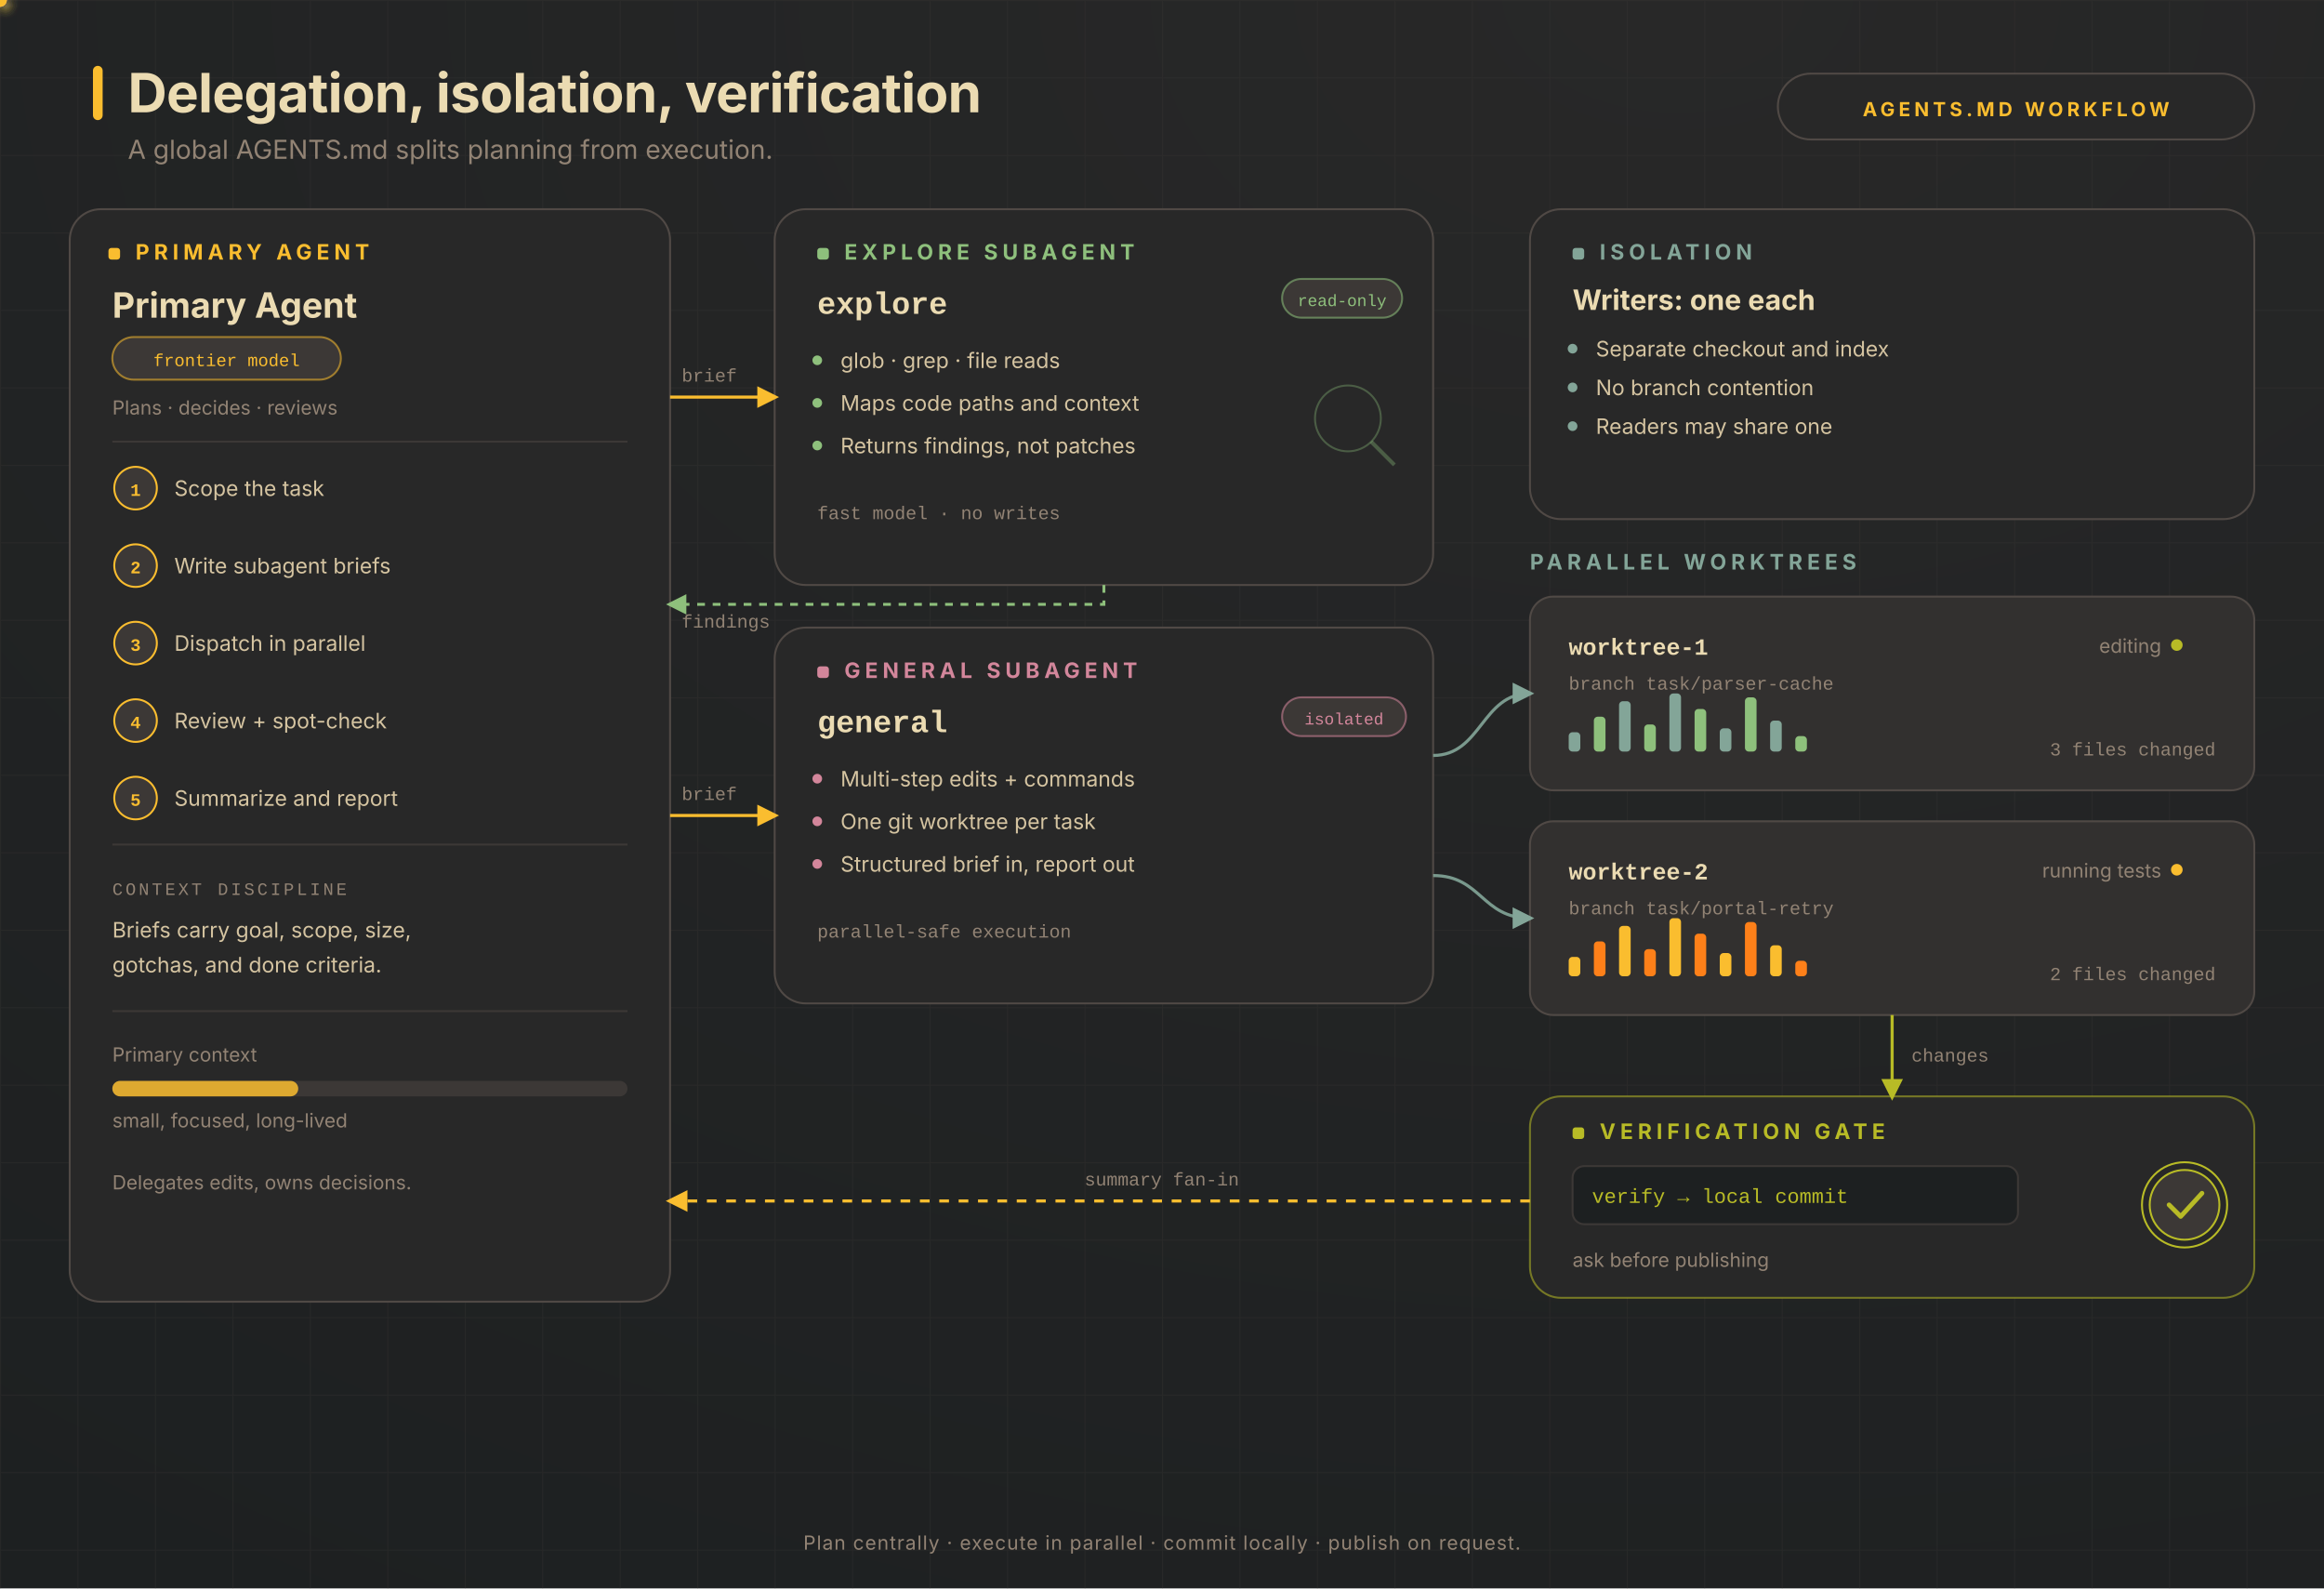
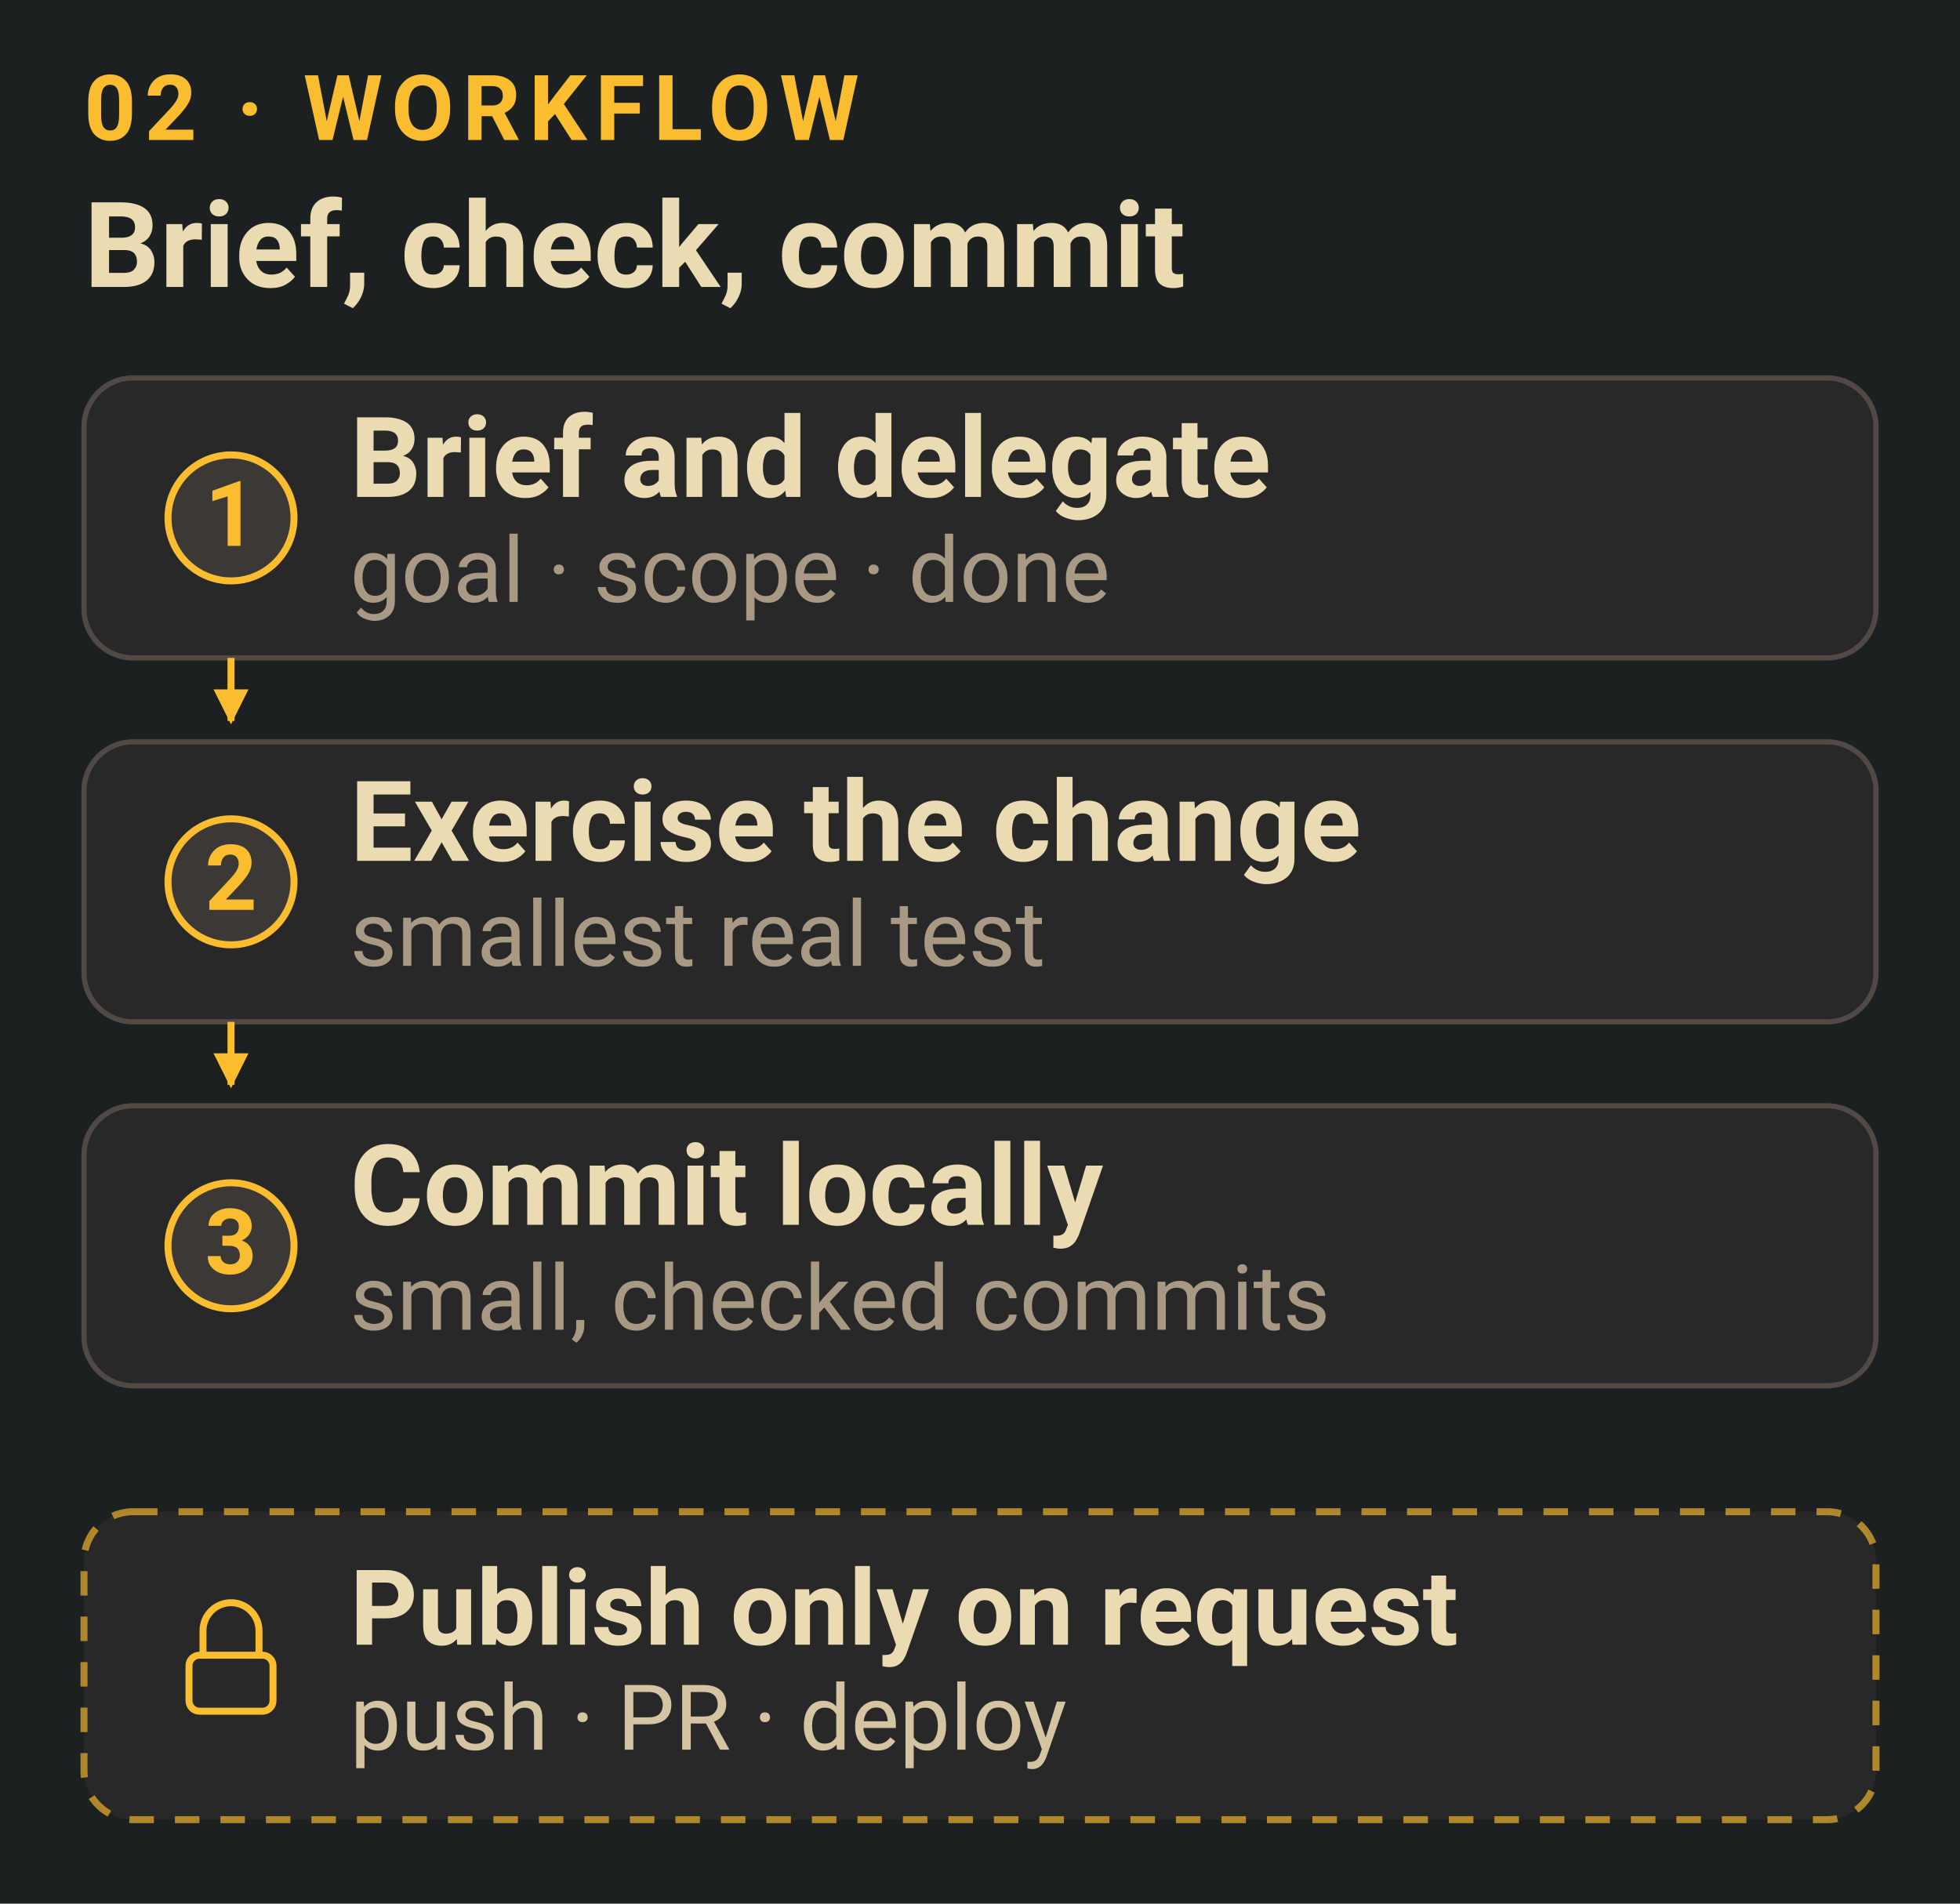
- <svg xmlns="http://www.w3.org/2000/svg" viewBox="0 0 1200 820" width="1200" height="820" role="img" aria-labelledby="flowTitle flowDesc" font-family="Inter, ui-sans-serif, system-ui, -apple-system, 'Segoe UI', sans-serif" shape-rendering="geometricPrecision">
+ <svg xmlns="http://www.w3.org/2000/svg" viewBox="0 0 560 544" width="560" height="544" role="img" aria-labelledby="bfFlowTitle" aria-describedby="bfFlowDesc" font-family="ui-sans-serif, system-ui, -apple-system, 'Segoe UI', Roboto, sans-serif" shape-rendering="geometricPrecision">
  <defs>
-     <radialGradient id="bgGrad2" cx="72%" cy="0%" r="120%">
-       <stop offset="0" stop-color="#282828" />
-       <stop offset="1" stop-color="#1d2021" />
-     </radialGradient>
-     <pattern id="grid2" width="40" height="40" patternUnits="userSpaceOnUse">
-       <path d="M 40 0 L 0 0 0 40" fill="none" stroke="#3c3836" stroke-width="1" />
-     </pattern>
-     <filter id="glow2" x="-200%" y="-200%" width="400%" height="400%">
-       <feGaussianBlur stdDeviation="3" result="blur" />
-       <feMerge>
-         <feMergeNode in="blur" />
-         <feMergeNode in="SourceGraphic" />
-       </feMerge>
-     </filter>
-     <marker id="arrowY2" viewBox="0 0 10 10" refX="8" refY="5" markerWidth="7" markerHeight="7" orient="auto-start-reverse">
+     <marker id="bfFlowArrow" viewBox="0 0 10 10" refX="9" refY="5" markerWidth="5" markerHeight="5" orient="auto-start-reverse">
      <path d="M 0 0 L 10 5 L 0 10 Z" fill="#fabd2f" />
    </marker>
-     <marker id="arrowG2" viewBox="0 0 10 10" refX="8" refY="5" markerWidth="7" markerHeight="7" orient="auto-start-reverse">
-       <path d="M 0 0 L 10 5 L 0 10 Z" fill="#b8bb26" />
-     </marker>
-     <marker id="arrowA2" viewBox="0 0 10 10" refX="8" refY="5" markerWidth="7" markerHeight="7" orient="auto-start-reverse">
-       <path d="M 0 0 L 10 5 L 0 10 Z" fill="#83a598" />
-     </marker>
-     <marker id="arrowE2" viewBox="0 0 10 10" refX="8" refY="5" markerWidth="7" markerHeight="7" orient="auto-start-reverse">
-       <path d="M 0 0 L 10 5 L 0 10 Z" fill="#8ec07c" />
-     </marker>
-     <path id="pExplore" d="M 346 205 H 400" />
-     <path id="pGeneral" d="M 346 421 H 400" />
-     <path id="pWt1" d="M 740 390 C 765 390 765 358 790 358" />
-     <path id="pWt2" d="M 740 452 C 765 452 765 474 790 474" />
-     <path id="pFindings" d="M 570 302 V 312 H 346" />
-     <path id="pGate" d="M 977 524 V 566" />
-     <path id="pSummary" d="M 790 620 H 346" />
  </defs>
  <style>
-     .h1 { font-size: 28px; font-weight: 700; fill: #ebdbb2; letter-spacing: -.3px; }
-     .sub { font-size: 13.5px; fill: #928374; }
-     .badge-text { font-size: 10px; font-weight: 700; fill: #fabd2f; letter-spacing: 2px; }
-     .section { font-size: 11px; font-weight: 700; letter-spacing: 2.4px; }
-     .card-title { font-size: 14.5px; font-weight: 700; fill: #ebdbb2; }
-     .body { font-size: 11px; fill: #d5c4a1; }
-     .muted { font-size: 10px; fill: #928374; }
-     .mono { font-family: 'JetBrains Mono', 'SFMono-Regular', Consolas, 'Liberation Mono', monospace; }
-     .code { font-family: 'JetBrains Mono', 'SFMono-Regular', Consolas, 'Liberation Mono', monospace; font-size: 10.5px; fill: #b8bb26; }
-     .code-sm { font-family: 'JetBrains Mono', 'SFMono-Regular', Consolas, 'Liberation Mono', monospace; font-size: 9.5px; fill: #928374; }
-     .dot { transform-box: fill-box; transform-origin: center; animation: dotPulse 2.2s ease-in-out infinite; }
-     .wbar { transform-box: fill-box; transform-origin: center bottom; animation: wave 1.4s ease-in-out infinite; }
-     .dash { stroke-dasharray: 3 11; animation: dash 1.6s linear infinite; }
-     @keyframes dotPulse {
-       0%, 100% { transform: scale(1); opacity: 1; }
-       50% { transform: scale(.7); opacity: .4; }
-     }
-     @keyframes wave {
-       0%, 100% { transform: scaleY(.3); }
-       50% { transform: scaleY(1); }
-     }
-     @keyframes dash { to { stroke-dashoffset: -28; } }
-     @media (prefers-reduced-motion: reduce) {
-       .dot, .wbar, .dash { animation: none; }
-     }
+     .kicker { font-size: 26px; font-weight: 700; fill: #fabd2f; letter-spacing: 2.4px; }
+     .h1 { font-size: 34px; font-weight: 700; fill: #ebdbb2; }
+     .step { font-size: 32px; font-weight: 700; fill: #ebdbb2; }
+     .step-sub { font-size: 26px; fill: #a89984; }
+     .num { font-size: 26px; font-weight: 700; fill: #fabd2f; }
+     .callout { font-size: 30px; font-weight: 700; fill: #ebdbb2; }
+     .callout-sub { font-size: 26px; fill: #d5c4a1; }
  </style>
-   <rect width="1200" height="820" fill="url(#bgGrad2)" />
-   <rect width="1200" height="820" fill="url(#grid2)" opacity=".28" />
-   <rect x="48" y="34" width="5" height="28" rx="2.5" fill="#fabd2f" />
-   <text class="h1" x="66" y="58">Delegation, isolation, verification</text>
-   <text class="sub" x="66" y="82">A global AGENTS.md splits planning from execution.</text>
-   <rect x="918" y="38" width="246" height="34" rx="17" fill="#282828" stroke="#504945" />
-   <text class="badge-text" x="1041" y="60" text-anchor="middle">AGENTS.MD WORKFLOW</text>
-   <rect x="36" y="108" width="310" height="564" rx="16" fill="#282828" stroke="#504945" />
-   <rect x="56" y="128" width="6" height="6" rx="1.5" fill="#fabd2f" />
-   <text class="section" x="70" y="134" fill="#fabd2f">PRIMARY AGENT</text>
-   <text x="58" y="164" font-size="18" font-weight="700" fill="#ebdbb2">Primary Agent</text>
-   <rect x="58" y="174" width="118" height="22" rx="11" fill="#3c3836" stroke="#fabd2f" stroke-opacity=".55" />
-   <text class="mono" x="117" y="189" font-size="9" fill="#fabd2f" text-anchor="middle">frontier model</text>
-   <text class="muted" x="58" y="214">Plans · decides · reviews</text>
-   <line x1="58" y1="228" x2="324" y2="228" stroke="#3c3836" />
-   <circle cx="70" cy="252" r="11" fill="#3c3836" stroke="#fabd2f" />
-   <text class="mono" x="70" y="256" font-size="9" font-weight="700" fill="#fabd2f" text-anchor="middle">1</text>
-   <text class="body" x="90" y="256">Scope the task</text>
-   <circle cx="70" cy="292" r="11" fill="#3c3836" stroke="#fabd2f" />
-   <text class="mono" x="70" y="296" font-size="9" font-weight="700" fill="#fabd2f" text-anchor="middle">2</text>
-   <text class="body" x="90" y="296">Write subagent briefs</text>
-   <circle cx="70" cy="332" r="11" fill="#3c3836" stroke="#fabd2f" />
-   <text class="mono" x="70" y="336" font-size="9" font-weight="700" fill="#fabd2f" text-anchor="middle">3</text>
-   <text class="body" x="90" y="336">Dispatch in parallel</text>
-   <circle cx="70" cy="372" r="11" fill="#3c3836" stroke="#fabd2f" />
-   <text class="mono" x="70" y="376" font-size="9" font-weight="700" fill="#fabd2f" text-anchor="middle">4</text>
-   <text class="body" x="90" y="376">Review + spot-check</text>
-   <circle cx="70" cy="412" r="11" fill="#3c3836" stroke="#fabd2f" />
-   <text class="mono" x="70" y="416" font-size="9" font-weight="700" fill="#fabd2f" text-anchor="middle">5</text>
-   <text class="body" x="90" y="416">Summarize and report</text>
-   <line x1="58" y1="436" x2="324" y2="436" stroke="#3c3836" />
-   <text class="mono" x="58" y="462" font-size="9" letter-spacing="1.4" fill="#928374">CONTEXT DISCIPLINE</text>
-   <text class="body" x="58" y="484">Briefs carry goal, scope, size,</text>
-   <text class="body" x="58" y="502">gotchas, and done criteria.</text>
-   <line x1="58" y1="522" x2="324" y2="522" stroke="#3c3836" />
-   <text class="muted" x="58" y="548">Primary context</text>
-   <rect x="58" y="558" width="266" height="8" rx="4" fill="#3c3836" />
-   <rect x="58" y="558" width="96" height="8" rx="4" fill="#fabd2f" opacity=".85" />
-   <text class="muted" x="58" y="582">small, focused, long-lived</text>
-   <text class="muted" x="58" y="614">Delegates edits, owns decisions.</text>
-   <rect x="400" y="108" width="340" height="194" rx="16" fill="#282828" stroke="#504945" />
-   <rect x="422" y="128" width="6" height="6" rx="1.5" fill="#8ec07c" />
-   <text class="section" x="436" y="134" fill="#8ec07c">EXPLORE SUBAGENT</text>
-   <text class="mono" x="422" y="162" font-size="16" font-weight="700" fill="#ebdbb2">explore</text>
-   <rect x="662" y="144" width="62" height="20" rx="10" fill="#3c3836" stroke="#8ec07c" stroke-opacity=".55" />
-   <text class="mono" x="693" y="158" font-size="8.5" fill="#8ec07c" text-anchor="middle">read-only</text>
-   <circle cx="696" cy="216" r="17" fill="none" stroke="#8ec07c" stroke-opacity=".35" />
-   <line x1="708" y1="228" x2="720" y2="240" stroke="#8ec07c" stroke-opacity=".35" stroke-width="2" />
-   <circle cx="422" cy="186" r="2.5" fill="#8ec07c" />
-   <circle cx="422" cy="208" r="2.5" fill="#8ec07c" />
-   <circle cx="422" cy="230" r="2.5" fill="#8ec07c" />
-   <text class="body" x="434" y="190">glob · grep · file reads</text>
-   <text class="body" x="434" y="212">Maps code paths and context</text>
-   <text class="body" x="434" y="234">Returns findings, not patches</text>
-   <text class="code-sm" x="422" y="268">fast model · no writes</text>
-   <rect x="790" y="108" width="374" height="160" rx="16" fill="#282828" stroke="#504945" />
-   <rect x="812" y="128" width="6" height="6" rx="1.5" fill="#83a598" />
-   <text class="section" x="826" y="134" fill="#83a598">ISOLATION</text>
-   <text class="card-title" x="812" y="160">Writers: one each</text>
-   <circle cx="812" cy="180" r="2.5" fill="#83a598" />
-   <circle cx="812" cy="200" r="2.5" fill="#83a598" />
-   <circle cx="812" cy="220" r="2.5" fill="#83a598" />
-   <text class="body" x="824" y="184">Separate checkout and index</text>
-   <text class="body" x="824" y="204">No branch contention</text>
-   <text class="body" x="824" y="224">Readers may share one</text>
-   <rect x="400" y="324" width="340" height="194" rx="16" fill="#282828" stroke="#504945" />
-   <rect x="422" y="344" width="6" height="6" rx="1.5" fill="#d3869b" />
-   <text class="section" x="436" y="350" fill="#d3869b">GENERAL SUBAGENT</text>
-   <text class="mono" x="422" y="378" font-size="16" font-weight="700" fill="#ebdbb2">general</text>
-   <rect x="662" y="360" width="64" height="20" rx="10" fill="#3c3836" stroke="#d3869b" stroke-opacity=".55" />
-   <text class="mono" x="694" y="374" font-size="8.5" fill="#d3869b" text-anchor="middle">isolated</text>
-   <circle cx="422" cy="402" r="2.5" fill="#d3869b" />
-   <circle cx="422" cy="424" r="2.5" fill="#d3869b" />
-   <circle cx="422" cy="446" r="2.5" fill="#d3869b" />
-   <text class="body" x="434" y="406">Multi-step edits + commands</text>
-   <text class="body" x="434" y="428">One git worktree per task</text>
-   <text class="body" x="434" y="450">Structured brief in, report out</text>
-   <text class="code-sm" x="422" y="484">parallel-safe execution</text>
-   <text class="section" x="790" y="294" fill="#83a598">PARALLEL WORKTREES</text>
-   <rect x="790" y="308" width="374" height="100" rx="12" fill="#32302f" stroke="#504945" />
-   <text class="mono" x="810" y="338" font-size="12" font-weight="700" fill="#ebdbb2">worktree-1</text>
-   <circle class="dot" cx="1124" cy="333" r="3" fill="#b8bb26" />
-   <text class="muted" x="1116" y="337" text-anchor="end">editing</text>
-   <text class="code-sm" x="810" y="356">branch task/parser-cache</text>
-   <g fill="#83a598">
-     <rect class="wbar" x="810" y="378" width="6" height="10" rx="2" style="animation-delay:-0.1s" />
-     <rect class="wbar" x="823" y="370" width="6" height="18" rx="2" fill="#8ec07c" style="animation-delay:-0.4s" />
-     <rect class="wbar" x="836" y="362" width="6" height="26" rx="2" style="animation-delay:-0.7s" />
-     <rect class="wbar" x="849" y="374" width="6" height="14" rx="2" fill="#8ec07c" style="animation-delay:-0.2s" />
-     <rect class="wbar" x="862" y="358" width="6" height="30" rx="2" style="animation-delay:-0.5s" />
-     <rect class="wbar" x="875" y="366" width="6" height="22" rx="2" fill="#8ec07c" style="animation-delay:-0.8s" />
-     <rect class="wbar" x="888" y="376" width="6" height="12" rx="2" style="animation-delay:-0.3s" />
-     <rect class="wbar" x="901" y="360" width="6" height="28" rx="2" fill="#8ec07c" style="animation-delay:-0.6s" />
-     <rect class="wbar" x="914" y="372" width="6" height="16" rx="2" style="animation-delay:-0.15s" />
-     <rect class="wbar" x="927" y="380" width="6" height="8" rx="2" fill="#8ec07c" style="animation-delay:-0.45s" />
+   <rect width="560" height="544" fill="#1d2021" />
+   <text class="kicker" x="24" y="40">02 · WORKFLOW</text>
+   <text class="h1" x="24" y="82">Brief, check, commit</text>
+   <rect x="24" y="108" width="512" height="80" rx="14" fill="#282828" stroke="#504945" stroke-width="1.5" />
+   <circle cx="66" cy="148" r="18" fill="#3c3836" stroke="#fabd2f" stroke-width="2" />
+   <text class="num" x="66" y="156" text-anchor="middle">1</text>
+   <text class="step" x="100" y="142">Brief and delegate</text>
+   <text class="step-sub" x="100" y="172">goal · scope · done</text>
+   <path d="M 66 188 V 206" fill="none" stroke="#fabd2f" stroke-width="2" marker-end="url(#bfFlowArrow)" />
+   <rect x="24" y="212" width="512" height="80" rx="14" fill="#282828" stroke="#504945" stroke-width="1.5" />
+   <circle cx="66" cy="252" r="18" fill="#3c3836" stroke="#fabd2f" stroke-width="2" />
+   <text class="num" x="66" y="260" text-anchor="middle">2</text>
+   <text class="step" x="100" y="246">Exercise the change</text>
+   <text class="step-sub" x="100" y="276">smallest real test</text>
+   <path d="M 66 292 V 310" fill="none" stroke="#fabd2f" stroke-width="2" marker-end="url(#bfFlowArrow)" />
+   <rect x="24" y="316" width="512" height="80" rx="14" fill="#282828" stroke="#504945" stroke-width="1.5" />
+   <circle cx="66" cy="356" r="18" fill="#3c3836" stroke="#fabd2f" stroke-width="2" />
+   <text class="num" x="66" y="364" text-anchor="middle">3</text>
+   <text class="step" x="100" y="350">Commit locally</text>
+   <text class="step-sub" x="100" y="380">small, checked commits</text>
+   <rect x="24" y="432" width="512" height="88" rx="14" fill="#282828" stroke="#fabd2f" stroke-width="2" stroke-dasharray="7 6" stroke-opacity=".65" />
+   <g fill="none" stroke="#fabd2f" stroke-width="2" stroke-linecap="round">
+     <rect x="54" y="473" width="24" height="16" rx="3" />
+     <path d="M 58 473 v-7 a8 8 0 0 1 16 0 v7" />
  </g>
-   <text class="code-sm" x="1144" y="390" text-anchor="end">3 files changed</text>
-   <rect x="790" y="424" width="374" height="100" rx="12" fill="#32302f" stroke="#504945" />
-   <text class="mono" x="810" y="454" font-size="12" font-weight="700" fill="#ebdbb2">worktree-2</text>
-   <circle class="dot" cx="1124" cy="449" r="3" fill="#fabd2f" />
-   <text class="muted" x="1116" y="453" text-anchor="end">running tests</text>
-   <text class="code-sm" x="810" y="472">branch task/portal-retry</text>
-   <g fill="#fabd2f">
-     <rect class="wbar" x="810" y="494" width="6" height="10" rx="2" style="animation-delay:-0.6s" />
-     <rect class="wbar" x="823" y="486" width="6" height="18" rx="2" fill="#fe8019" style="animation-delay:-0.2s" />
-     <rect class="wbar" x="836" y="478" width="6" height="26" rx="2" style="animation-delay:-0.9s" />
-     <rect class="wbar" x="849" y="490" width="6" height="14" rx="2" fill="#fe8019" style="animation-delay:-0.35s" />
-     <rect class="wbar" x="862" y="474" width="6" height="30" rx="2" style="animation-delay:-0.75s" />
-     <rect class="wbar" x="875" y="482" width="6" height="22" rx="2" fill="#fe8019" style="animation-delay:-0.1s" />
-     <rect class="wbar" x="888" y="492" width="6" height="12" rx="2" style="animation-delay:-0.5s" />
-     <rect class="wbar" x="901" y="476" width="6" height="28" rx="2" fill="#fe8019" style="animation-delay:-0.85s" />
-     <rect class="wbar" x="914" y="488" width="6" height="16" rx="2" style="animation-delay:-0.25s" />
-     <rect class="wbar" x="927" y="496" width="6" height="8" rx="2" fill="#fe8019" style="animation-delay:-0.65s" />
-   </g>
-   <text class="code-sm" x="1144" y="506" text-anchor="end">2 files changed</text>
-   <rect x="790" y="566" width="374" height="104" rx="16" fill="#282828" stroke="#b8bb26" stroke-opacity=".55" />
-   <rect x="812" y="582" width="6" height="6" rx="1.5" fill="#b8bb26" />
-   <text class="section" x="826" y="588" fill="#b8bb26">VERIFICATION GATE</text>
-   <rect x="812" y="602" width="230" height="30" rx="6" fill="#1d2021" stroke="#3c3836" />
-   <text class="code" x="822" y="621">verify → local commit</text>
-   <text class="muted" x="812" y="654">ask before publishing</text>
-   <circle cx="1128" cy="622" r="22" fill="none" stroke="#b8bb26">
-     <animate attributeName="r" values="18;32" dur="2.4s" repeatCount="indefinite" />
-     <animate attributeName="opacity" values=".55;0" dur="2.4s" repeatCount="indefinite" />
-   </circle>
-   <circle cx="1128" cy="622" r="18" fill="#3c3836" stroke="#b8bb26" />
-   <path d="M 1120 622 L 1126 628 L 1137 616" fill="none" stroke="#b8bb26" stroke-width="2.4" stroke-linecap="round" stroke-linejoin="round" />
-   <path d="M 346 205 H 400" fill="none" stroke="#fabd2f" stroke-width="1.6" marker-end="url(#arrowY2)" />
-   <text class="code-sm" x="352" y="197">brief</text>
-   <path d="M 346 421 H 400" fill="none" stroke="#fabd2f" stroke-width="1.6" marker-end="url(#arrowY2)" />
-   <text class="code-sm" x="352" y="413">brief</text>
-   <path d="M 740 390 C 765 390 765 358 790 358" fill="none" stroke="#83a598" stroke-width="1.6" marker-end="url(#arrowA2)" stroke-opacity=".9" />
-   <path d="M 740 452 C 765 452 765 474 790 474" fill="none" stroke="#83a598" stroke-width="1.6" marker-end="url(#arrowA2)" stroke-opacity=".9" />
-   <path d="M 570 302 V 312 H 346" fill="none" stroke="#8ec07c" stroke-width="1.5" marker-end="url(#arrowE2)" stroke-dasharray="4 4" />
-   <text class="code-sm" x="352" y="324">findings</text>
-   <path d="M 977 524 V 566" fill="none" stroke="#b8bb26" stroke-width="1.6" marker-end="url(#arrowG2)" />
-   <text class="code-sm" x="987" y="548">changes</text>
-   <path d="M 790 620 H 346" fill="none" stroke="#fabd2f" stroke-width="1.6" marker-end="url(#arrowY2)" stroke-dasharray="5 5" />
-   <text class="code-sm" x="560" y="612">summary fan-in</text>
-   <circle r="3.5" fill="#fabd2f" filter="url(#glow2)">
-     <animateMotion dur="2.2s" repeatCount="indefinite" begin="0s">
-       <mpath href="#pExplore" />
-     </animateMotion>
-   </circle>
-   <circle r="3.5" fill="#d3869b" filter="url(#glow2)">
-     <animateMotion dur="2.6s" repeatCount="indefinite" begin="-0.9s">
-       <mpath href="#pGeneral" />
-     </animateMotion>
-   </circle>
-   <circle r="3" fill="#83a598" filter="url(#glow2)">
-     <animateMotion dur="2.8s" repeatCount="indefinite" begin="0s">
-       <mpath href="#pWt1" />
-     </animateMotion>
-   </circle>
-   <circle r="3" fill="#83a598" filter="url(#glow2)">
-     <animateMotion dur="2.8s" repeatCount="indefinite" begin="-1.4s">
-       <mpath href="#pWt2" />
-     </animateMotion>
-   </circle>
-   <circle r="3" fill="#8ec07c" filter="url(#glow2)">
-     <animateMotion dur="3s" repeatCount="indefinite" begin="-0.6s">
-       <mpath href="#pFindings" />
-     </animateMotion>
-   </circle>
-   <circle r="3" fill="#b8bb26" filter="url(#glow2)">
-     <animateMotion dur="1.8s" repeatCount="indefinite" begin="0s">
-       <mpath href="#pGate" />
-     </animateMotion>
-   </circle>
-   <circle r="3.5" fill="#fabd2f" filter="url(#glow2)">
-     <animateMotion dur="4.6s" repeatCount="indefinite" begin="0s">
-       <mpath href="#pSummary" />
-     </animateMotion>
-   </circle>
-   <circle r="3" fill="#fabd2f" filter="url(#glow2)">
-     <animateMotion dur="4.6s" repeatCount="indefinite" begin="-2.3s">
-       <mpath href="#pSummary" />
-     </animateMotion>
-   </circle>
-   <text class="muted" x="600" y="800" text-anchor="middle" letter-spacing=".5">Plan centrally · execute in parallel · commit locally · publish on request.</text>
+   <text class="callout" x="100" y="470">Publish only on request</text>
+   <text class="callout-sub" x="100" y="500">push · PR · deploy</text>
</svg>
